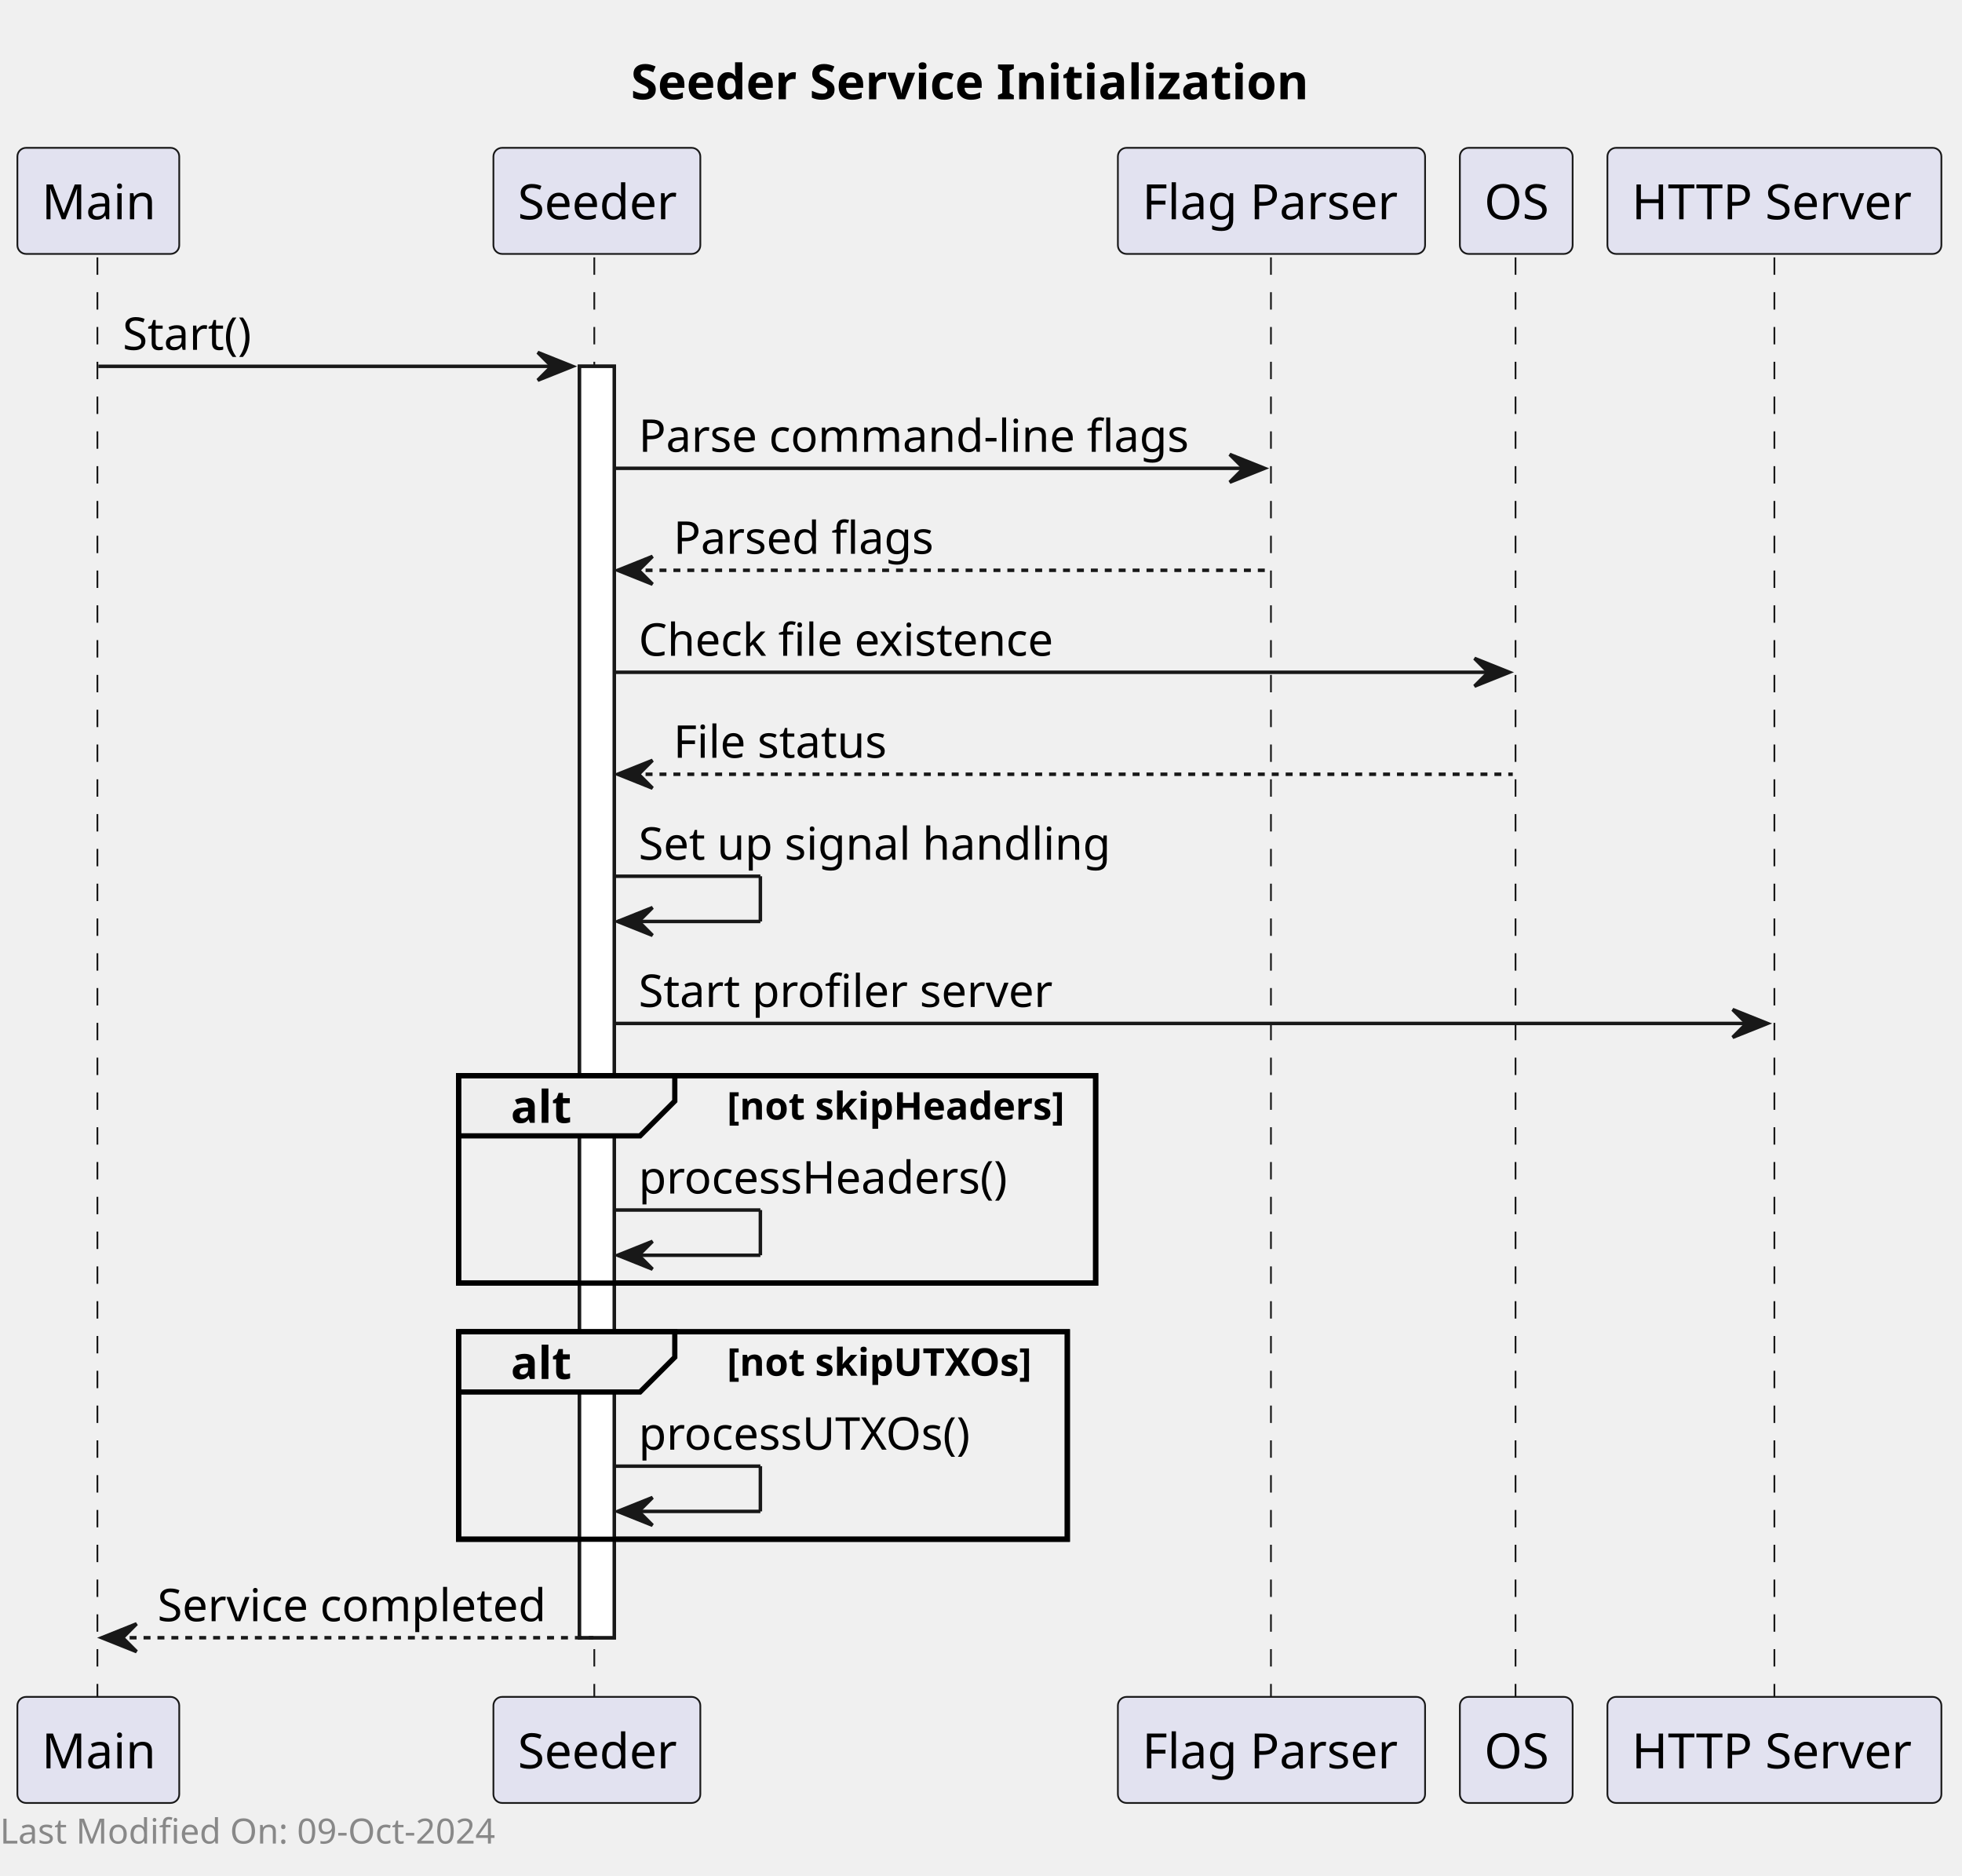
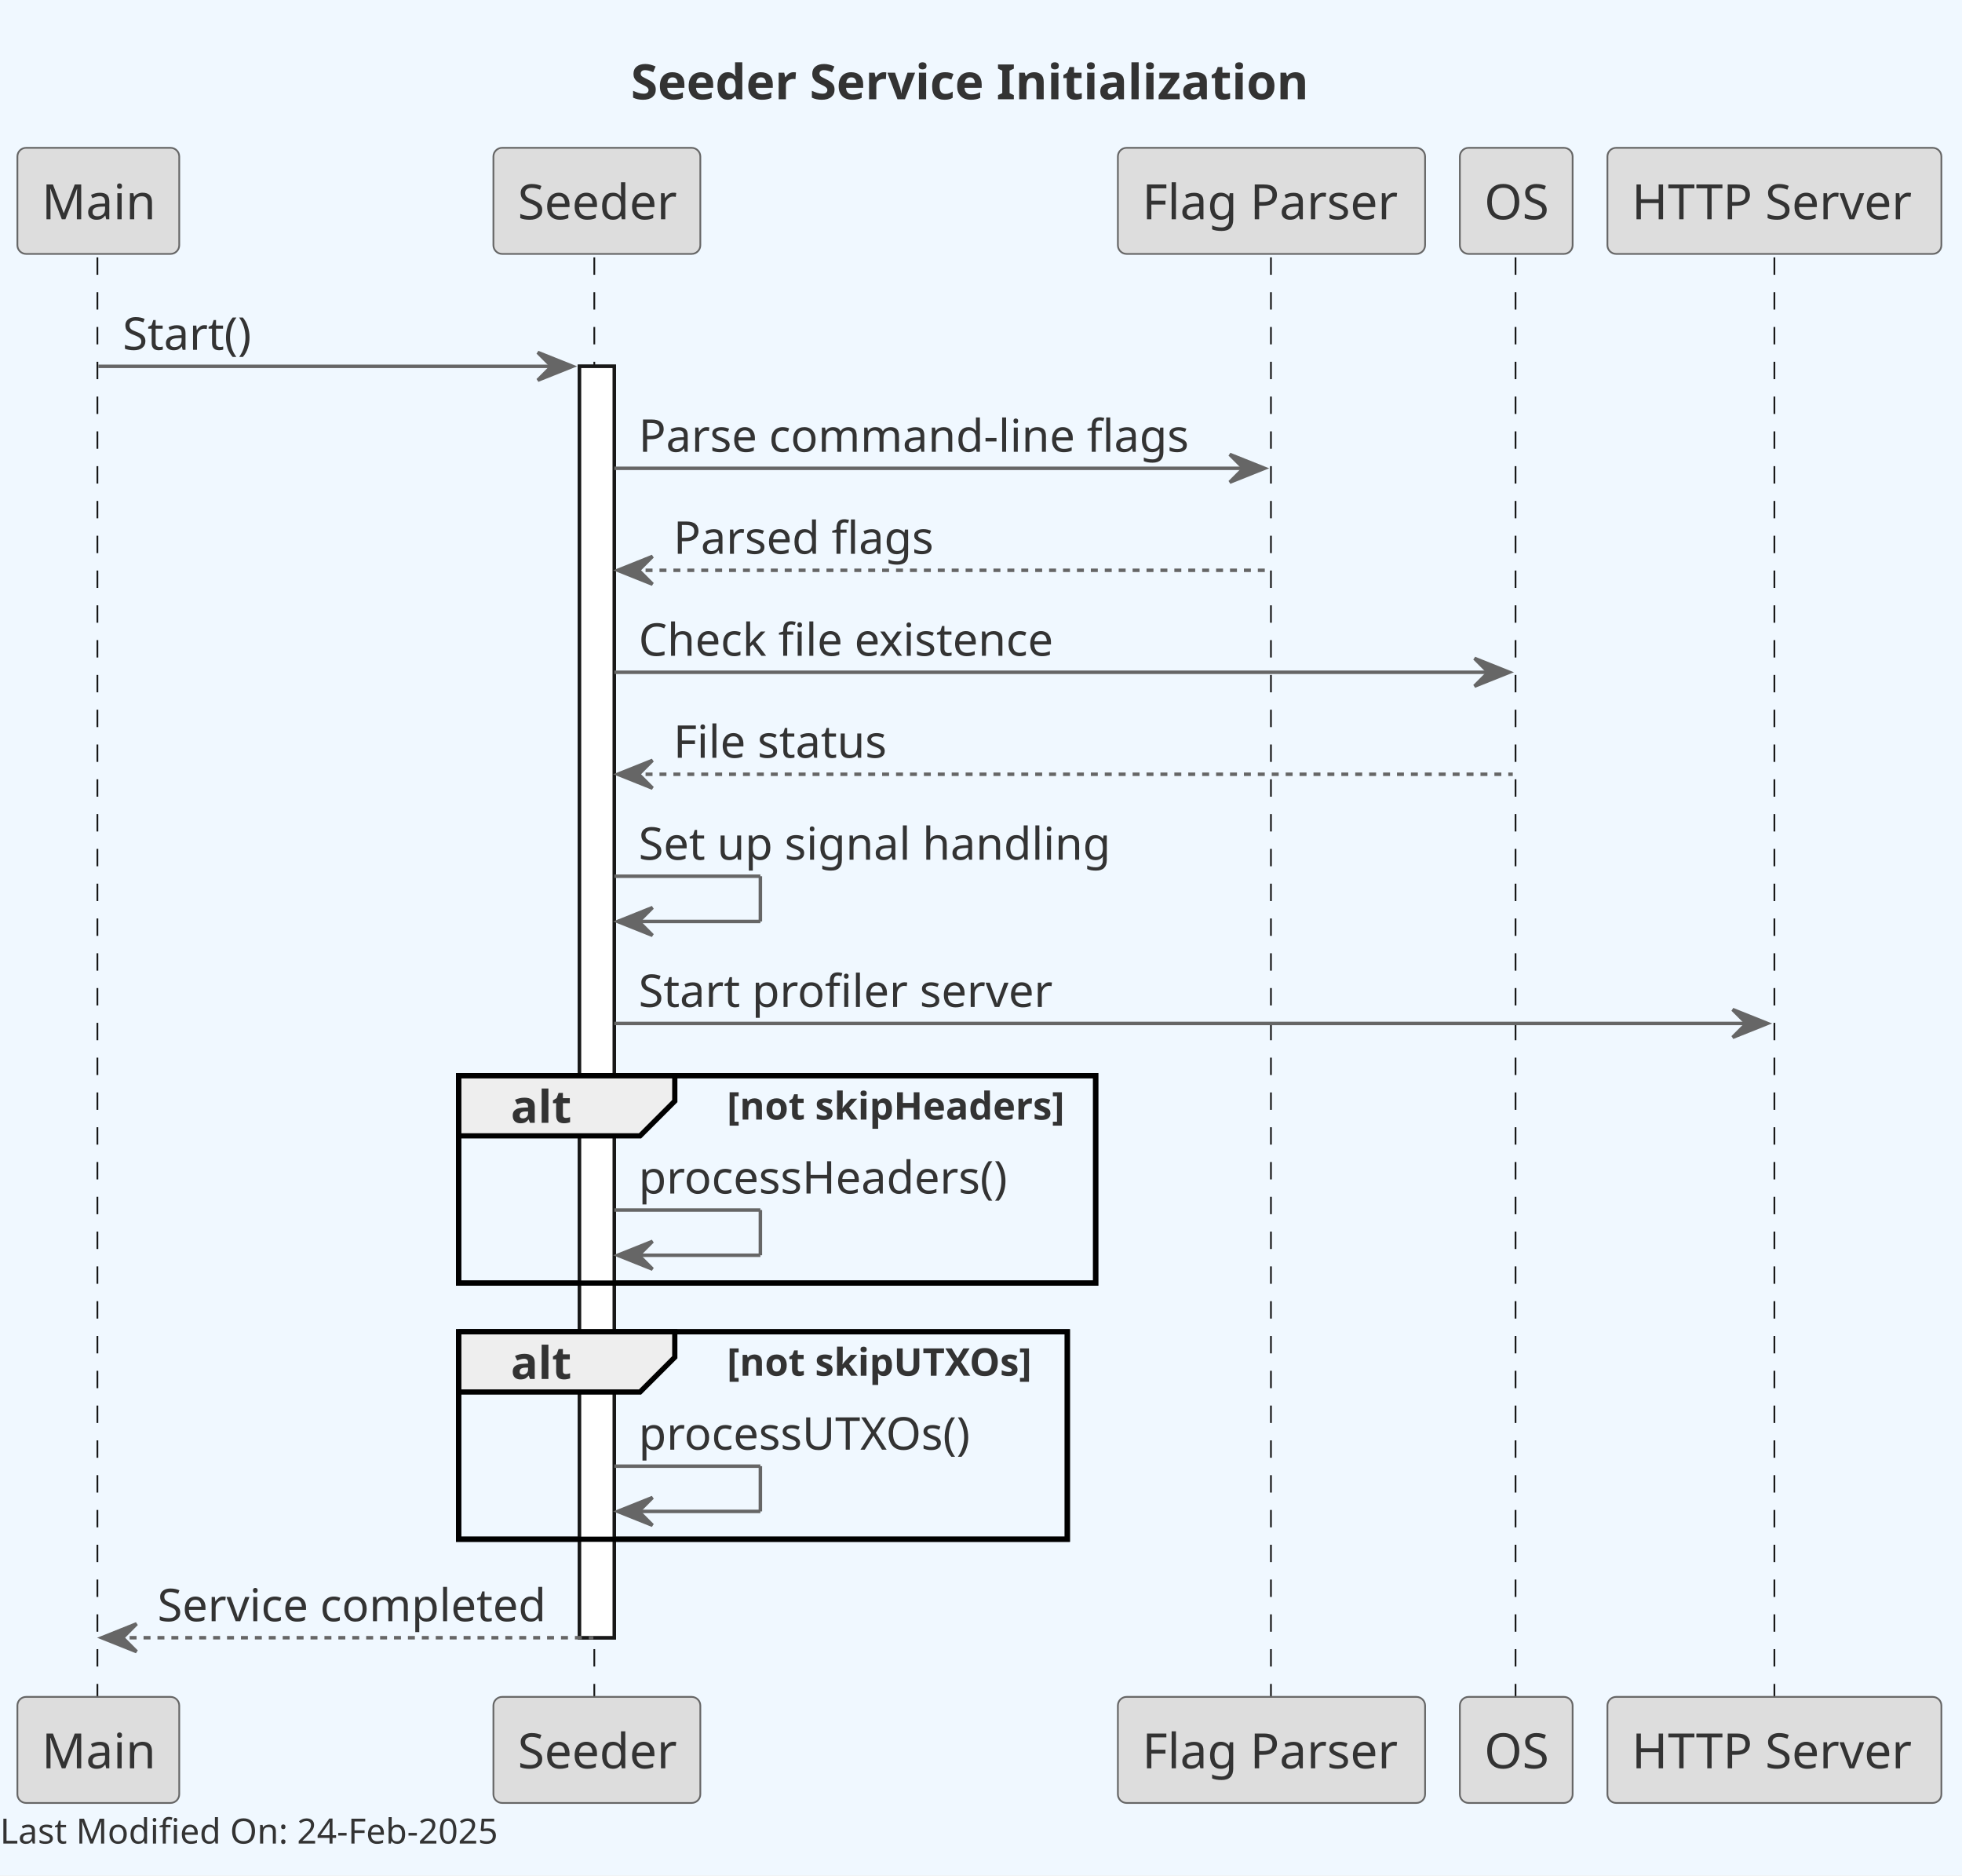
- <svg xmlns="http://www.w3.org/2000/svg" contentStyleType="text/css" height="539px" preserveAspectRatio="none" style="width:564px;height:539px;background:#FFFFFF;" version="1.1" viewBox="0 0 564 539" width="564px" zoomAndPan="magnify">
+ <svg xmlns="http://www.w3.org/2000/svg" contentStyleType="text/css" height="539px" preserveAspectRatio="none" style="width:564px;height:539px;background:#F0F8FF;" version="1.1" viewBox="0 0 564 539" width="564px" zoomAndPan="magnify">
  <defs />
  <g>
-     <text fill="#000000" font-family="sans-serif" font-size="14" font-weight="bold" lengthAdjust="spacing" textLength="199.37" x="181.353" y="28.535">Seeder Service Initialization</text>
+     <rect fill="#F0F8FF" height="539" style="stroke:none;stroke-width:1.0;" width="564" x="0" y="0" />
+     <text fill="#333333" font-family="sans-serif" font-size="14" font-weight="bold" lengthAdjust="spacing" textLength="199.37" x="181.353" y="28.535">Seeder Service Initialization</text>
    <rect fill="#FFFFFF" height="365.416" style="stroke:#181818;stroke-width:1.0;" width="10" x="166.578" y="105.287" />
    <rect fill="none" height="59.621" style="stroke:#000000;stroke-width:1.5;" width="183.121" x="131.838" y="309.15" />
    <rect fill="none" height="59.621" style="stroke:#000000;stroke-width:1.5;" width="174.973" x="131.838" y="382.772" />
    <line style="stroke:#181818;stroke-width:0.5;stroke-dasharray:5.0,5.0;" x1="28" x2="28" y1="73.977" y2="488.703" />
    <line style="stroke:#181818;stroke-width:0.5;stroke-dasharray:5.0,5.0;" x1="170.838" x2="170.838" y1="73.977" y2="488.703" />
    <line style="stroke:#181818;stroke-width:0.5;stroke-dasharray:5.0,5.0;" x1="365.349" x2="365.349" y1="73.977" y2="488.703" />
    <line style="stroke:#181818;stroke-width:0.5;stroke-dasharray:5.0,5.0;" x1="435.656" x2="435.656" y1="73.977" y2="488.703" />
    <line style="stroke:#181818;stroke-width:0.5;stroke-dasharray:5.0,5.0;" x1="510.072" x2="510.072" y1="73.977" y2="488.703" />
-     <rect fill="#E2E2F0" height="30.488" rx="2.5" ry="2.5" style="stroke:#181818;stroke-width:0.5;" width="46.525" x="5" y="42.488" />
-     <text fill="#000000" font-family="sans-serif" font-size="14" lengthAdjust="spacing" textLength="32.525" x="12" y="63.023">Main</text>
-     <rect fill="#E2E2F0" height="30.488" rx="2.5" ry="2.5" style="stroke:#181818;stroke-width:0.5;" width="46.525" x="5" y="487.703" />
-     <text fill="#000000" font-family="sans-serif" font-size="14" lengthAdjust="spacing" textLength="32.525" x="12" y="508.238">Main</text>
-     <rect fill="#E2E2F0" height="30.488" rx="2.5" ry="2.5" style="stroke:#181818;stroke-width:0.5;" width="59.48" x="141.838" y="42.488" />
-     <text fill="#000000" font-family="sans-serif" font-size="14" lengthAdjust="spacing" textLength="45.48" x="148.838" y="63.023">Seeder</text>
-     <rect fill="#E2E2F0" height="30.488" rx="2.5" ry="2.5" style="stroke:#181818;stroke-width:0.5;" width="59.48" x="141.838" y="487.703" />
-     <text fill="#000000" font-family="sans-serif" font-size="14" lengthAdjust="spacing" textLength="45.48" x="148.838" y="508.238">Seeder</text>
-     <rect fill="#E2E2F0" height="30.488" rx="2.5" ry="2.5" style="stroke:#181818;stroke-width:0.5;" width="88.307" x="321.349" y="42.488" />
-     <text fill="#000000" font-family="sans-serif" font-size="14" lengthAdjust="spacing" textLength="74.307" x="328.349" y="63.023">Flag Parser</text>
-     <rect fill="#E2E2F0" height="30.488" rx="2.5" ry="2.5" style="stroke:#181818;stroke-width:0.5;" width="88.307" x="321.349" y="487.703" />
-     <text fill="#000000" font-family="sans-serif" font-size="14" lengthAdjust="spacing" textLength="74.307" x="328.349" y="508.238">Flag Parser</text>
-     <rect fill="#E2E2F0" height="30.488" rx="2.5" ry="2.5" style="stroke:#181818;stroke-width:0.5;" width="32.416" x="419.656" y="42.488" />
-     <text fill="#000000" font-family="sans-serif" font-size="14" lengthAdjust="spacing" textLength="18.416" x="426.656" y="63.023">OS</text>
-     <rect fill="#E2E2F0" height="30.488" rx="2.5" ry="2.5" style="stroke:#181818;stroke-width:0.5;" width="32.416" x="419.656" y="487.703" />
-     <text fill="#000000" font-family="sans-serif" font-size="14" lengthAdjust="spacing" textLength="18.416" x="426.656" y="508.238">OS</text>
-     <rect fill="#E2E2F0" height="30.488" rx="2.5" ry="2.5" style="stroke:#181818;stroke-width:0.5;" width="96.004" x="462.072" y="42.488" />
-     <text fill="#000000" font-family="sans-serif" font-size="14" lengthAdjust="spacing" textLength="82.004" x="469.072" y="63.023">HTTP Server</text>
-     <rect fill="#E2E2F0" height="30.488" rx="2.5" ry="2.5" style="stroke:#181818;stroke-width:0.5;" width="96.004" x="462.072" y="487.703" />
-     <text fill="#000000" font-family="sans-serif" font-size="14" lengthAdjust="spacing" textLength="82.004" x="469.072" y="508.238">HTTP Server</text>
+     <rect fill="#DDDDDD" height="30.488" rx="2.5" ry="2.5" style="stroke:#666666;stroke-width:0.5;" width="46.525" x="5" y="42.488" />
+     <text fill="#333333" font-family="sans-serif" font-size="14" lengthAdjust="spacing" textLength="32.525" x="12" y="63.023">Main</text>
+     <rect fill="#DDDDDD" height="30.488" rx="2.5" ry="2.5" style="stroke:#666666;stroke-width:0.5;" width="46.525" x="5" y="487.703" />
+     <text fill="#333333" font-family="sans-serif" font-size="14" lengthAdjust="spacing" textLength="32.525" x="12" y="508.238">Main</text>
+     <rect fill="#DDDDDD" height="30.488" rx="2.5" ry="2.5" style="stroke:#666666;stroke-width:0.5;" width="59.48" x="141.838" y="42.488" />
+     <text fill="#333333" font-family="sans-serif" font-size="14" lengthAdjust="spacing" textLength="45.48" x="148.838" y="63.023">Seeder</text>
+     <rect fill="#DDDDDD" height="30.488" rx="2.5" ry="2.5" style="stroke:#666666;stroke-width:0.5;" width="59.48" x="141.838" y="487.703" />
+     <text fill="#333333" font-family="sans-serif" font-size="14" lengthAdjust="spacing" textLength="45.48" x="148.838" y="508.238">Seeder</text>
+     <rect fill="#DDDDDD" height="30.488" rx="2.5" ry="2.5" style="stroke:#666666;stroke-width:0.5;" width="88.307" x="321.349" y="42.488" />
+     <text fill="#333333" font-family="sans-serif" font-size="14" lengthAdjust="spacing" textLength="74.307" x="328.349" y="63.023">Flag Parser</text>
+     <rect fill="#DDDDDD" height="30.488" rx="2.5" ry="2.5" style="stroke:#666666;stroke-width:0.5;" width="88.307" x="321.349" y="487.703" />
+     <text fill="#333333" font-family="sans-serif" font-size="14" lengthAdjust="spacing" textLength="74.307" x="328.349" y="508.238">Flag Parser</text>
+     <rect fill="#DDDDDD" height="30.488" rx="2.5" ry="2.5" style="stroke:#666666;stroke-width:0.5;" width="32.416" x="419.656" y="42.488" />
+     <text fill="#333333" font-family="sans-serif" font-size="14" lengthAdjust="spacing" textLength="18.416" x="426.656" y="63.023">OS</text>
+     <rect fill="#DDDDDD" height="30.488" rx="2.5" ry="2.5" style="stroke:#666666;stroke-width:0.5;" width="32.416" x="419.656" y="487.703" />
+     <text fill="#333333" font-family="sans-serif" font-size="14" lengthAdjust="spacing" textLength="18.416" x="426.656" y="508.238">OS</text>
+     <rect fill="#DDDDDD" height="30.488" rx="2.5" ry="2.5" style="stroke:#666666;stroke-width:0.5;" width="96.004" x="462.072" y="42.488" />
+     <text fill="#333333" font-family="sans-serif" font-size="14" lengthAdjust="spacing" textLength="82.004" x="469.072" y="63.023">HTTP Server</text>
+     <rect fill="#DDDDDD" height="30.488" rx="2.5" ry="2.5" style="stroke:#666666;stroke-width:0.5;" width="96.004" x="462.072" y="487.703" />
+     <text fill="#333333" font-family="sans-serif" font-size="14" lengthAdjust="spacing" textLength="82.004" x="469.072" y="508.238">HTTP Server</text>
    <rect fill="#FFFFFF" height="365.416" style="stroke:#181818;stroke-width:1.0;" width="10" x="166.578" y="105.287" />
-     <polygon fill="#181818" points="154.578,101.287,164.578,105.287,154.578,109.287,158.578,105.287" style="stroke:#181818;stroke-width:1.0;" />
-     <line style="stroke:#181818;stroke-width:1.0;" x1="28.263" x2="160.578" y1="105.287" y2="105.287" />
-     <text fill="#000000" font-family="sans-serif" font-size="13" lengthAdjust="spacing" textLength="37.68" x="35.263" y="100.545">Start()</text>
-     <polygon fill="#181818" points="353.502,130.598,363.502,134.598,353.502,138.598,357.502,134.598" style="stroke:#181818;stroke-width:1.0;" />
-     <line style="stroke:#181818;stroke-width:1.0;" x1="176.578" x2="359.502" y1="134.598" y2="134.598" />
-     <text fill="#000000" font-family="sans-serif" font-size="13" lengthAdjust="spacing" textLength="164.925" x="183.578" y="129.856">Parse command-line flags</text>
-     <polygon fill="#181818" points="187.578,159.908,177.578,163.908,187.578,167.908,183.578,163.908" style="stroke:#181818;stroke-width:1.0;" />
-     <line style="stroke:#181818;stroke-width:1.0;stroke-dasharray:2.0,2.0;" x1="181.578" x2="364.502" y1="163.908" y2="163.908" />
-     <text fill="#000000" font-family="sans-serif" font-size="13" lengthAdjust="spacing" textLength="76.299" x="193.578" y="159.166">Parsed flags</text>
-     <polygon fill="#181818" points="423.864,189.219,433.864,193.219,423.864,197.219,427.864,193.219" style="stroke:#181818;stroke-width:1.0;" />
-     <line style="stroke:#181818;stroke-width:1.0;" x1="176.578" x2="429.864" y1="193.219" y2="193.219" />
-     <text fill="#000000" font-family="sans-serif" font-size="13" lengthAdjust="spacing" textLength="126.001" x="183.578" y="188.477">Check file existence</text>
-     <polygon fill="#181818" points="187.578,218.529,177.578,222.529,187.578,226.529,183.578,222.529" style="stroke:#181818;stroke-width:1.0;" />
-     <line style="stroke:#181818;stroke-width:1.0;stroke-dasharray:2.0,2.0;" x1="181.578" x2="434.864" y1="222.529" y2="222.529" />
-     <text fill="#000000" font-family="sans-serif" font-size="13" lengthAdjust="spacing" textLength="64.067" x="193.578" y="217.787">File status</text>
-     <line style="stroke:#181818;stroke-width:1.0;" x1="176.578" x2="218.578" y1="251.84" y2="251.84" />
-     <line style="stroke:#181818;stroke-width:1.0;" x1="218.578" x2="218.578" y1="251.84" y2="264.84" />
-     <line style="stroke:#181818;stroke-width:1.0;" x1="177.578" x2="218.578" y1="264.84" y2="264.84" />
-     <polygon fill="#181818" points="187.578,260.84,177.578,264.84,187.578,268.84,183.578,264.84" style="stroke:#181818;stroke-width:1.0;" />
-     <text fill="#000000" font-family="sans-serif" font-size="13" lengthAdjust="spacing" textLength="140.378" x="183.578" y="247.098">Set up signal handling</text>
-     <polygon fill="#181818" points="498.074,290.15,508.074,294.15,498.074,298.15,502.074,294.15" style="stroke:#181818;stroke-width:1.0;" />
-     <line style="stroke:#181818;stroke-width:1.0;" x1="176.578" x2="504.074" y1="294.15" y2="294.15" />
-     <text fill="#000000" font-family="sans-serif" font-size="13" lengthAdjust="spacing" textLength="122.275" x="183.578" y="289.408">Start profiler server</text>
+     <polygon fill="#666666" points="154.578,101.287,164.578,105.287,154.578,109.287,158.578,105.287" style="stroke:#666666;stroke-width:1.0;" />
+     <line style="stroke:#666666;stroke-width:1.0;" x1="28.263" x2="160.578" y1="105.287" y2="105.287" />
+     <text fill="#333333" font-family="sans-serif" font-size="13" lengthAdjust="spacing" textLength="37.68" x="35.263" y="100.545">Start()</text>
+     <polygon fill="#666666" points="353.502,130.598,363.502,134.598,353.502,138.598,357.502,134.598" style="stroke:#666666;stroke-width:1.0;" />
+     <line style="stroke:#666666;stroke-width:1.0;" x1="176.578" x2="359.502" y1="134.598" y2="134.598" />
+     <text fill="#333333" font-family="sans-serif" font-size="13" lengthAdjust="spacing" textLength="164.925" x="183.578" y="129.856">Parse command-line flags</text>
+     <polygon fill="#666666" points="187.578,159.908,177.578,163.908,187.578,167.908,183.578,163.908" style="stroke:#666666;stroke-width:1.0;" />
+     <line style="stroke:#666666;stroke-width:1.0;stroke-dasharray:2.0,2.0;" x1="181.578" x2="364.502" y1="163.908" y2="163.908" />
+     <text fill="#333333" font-family="sans-serif" font-size="13" lengthAdjust="spacing" textLength="76.299" x="193.578" y="159.166">Parsed flags</text>
+     <polygon fill="#666666" points="423.864,189.219,433.864,193.219,423.864,197.219,427.864,193.219" style="stroke:#666666;stroke-width:1.0;" />
+     <line style="stroke:#666666;stroke-width:1.0;" x1="176.578" x2="429.864" y1="193.219" y2="193.219" />
+     <text fill="#333333" font-family="sans-serif" font-size="13" lengthAdjust="spacing" textLength="126.001" x="183.578" y="188.477">Check file existence</text>
+     <polygon fill="#666666" points="187.578,218.529,177.578,222.529,187.578,226.529,183.578,222.529" style="stroke:#666666;stroke-width:1.0;" />
+     <line style="stroke:#666666;stroke-width:1.0;stroke-dasharray:2.0,2.0;" x1="181.578" x2="434.864" y1="222.529" y2="222.529" />
+     <text fill="#333333" font-family="sans-serif" font-size="13" lengthAdjust="spacing" textLength="64.067" x="193.578" y="217.787">File status</text>
+     <line style="stroke:#666666;stroke-width:1.0;" x1="176.578" x2="218.578" y1="251.84" y2="251.84" />
+     <line style="stroke:#666666;stroke-width:1.0;" x1="218.578" x2="218.578" y1="251.84" y2="264.84" />
+     <line style="stroke:#666666;stroke-width:1.0;" x1="177.578" x2="218.578" y1="264.84" y2="264.84" />
+     <polygon fill="#666666" points="187.578,260.84,177.578,264.84,187.578,268.84,183.578,264.84" style="stroke:#666666;stroke-width:1.0;" />
+     <text fill="#333333" font-family="sans-serif" font-size="13" lengthAdjust="spacing" textLength="140.378" x="183.578" y="247.098">Set up signal handling</text>
+     <polygon fill="#666666" points="498.074,290.15,508.074,294.15,498.074,298.15,502.074,294.15" style="stroke:#666666;stroke-width:1.0;" />
+     <line style="stroke:#666666;stroke-width:1.0;" x1="176.578" x2="504.074" y1="294.15" y2="294.15" />
+     <text fill="#333333" font-family="sans-serif" font-size="13" lengthAdjust="spacing" textLength="122.275" x="183.578" y="289.408">Start profiler server</text>
    <path d="M131.838,309.15 L193.977,309.15 L193.977,316.461 L183.977,326.461 L131.838,326.461 L131.838,309.15 " fill="#EEEEEE" style="stroke:#000000;stroke-width:1.5;" />
    <rect fill="none" height="59.621" style="stroke:#000000;stroke-width:1.5;" width="183.121" x="131.838" y="309.15" />
-     <text fill="#000000" font-family="sans-serif" font-size="13" font-weight="bold" lengthAdjust="spacing" textLength="17.139" x="146.838" y="322.719">alt</text>
-     <text fill="#000000" font-family="sans-serif" font-size="11" font-weight="bold" lengthAdjust="spacing" textLength="100.982" x="208.977" y="321.785">[not skipHeaders]</text>
-     <line style="stroke:#181818;stroke-width:1.0;" x1="176.578" x2="218.578" y1="347.772" y2="347.772" />
-     <line style="stroke:#181818;stroke-width:1.0;" x1="218.578" x2="218.578" y1="347.772" y2="360.772" />
-     <line style="stroke:#181818;stroke-width:1.0;" x1="177.578" x2="218.578" y1="360.772" y2="360.772" />
-     <polygon fill="#181818" points="187.578,356.772,177.578,360.772,187.578,364.772,183.578,360.772" style="stroke:#181818;stroke-width:1.0;" />
-     <text fill="#000000" font-family="sans-serif" font-size="13" lengthAdjust="spacing" textLength="108.443" x="183.578" y="343.029">processHeaders()</text>
+     <text fill="#333333" font-family="sans-serif" font-size="13" font-weight="bold" lengthAdjust="spacing" textLength="17.139" x="146.838" y="322.719">alt</text>
+     <text fill="#333333" font-family="sans-serif" font-size="11" font-weight="bold" lengthAdjust="spacing" textLength="100.982" x="208.977" y="321.785">[not skipHeaders]</text>
+     <line style="stroke:#666666;stroke-width:1.0;" x1="176.578" x2="218.578" y1="347.772" y2="347.772" />
+     <line style="stroke:#666666;stroke-width:1.0;" x1="218.578" x2="218.578" y1="347.772" y2="360.772" />
+     <line style="stroke:#666666;stroke-width:1.0;" x1="177.578" x2="218.578" y1="360.772" y2="360.772" />
+     <polygon fill="#666666" points="187.578,356.772,177.578,360.772,187.578,364.772,183.578,360.772" style="stroke:#666666;stroke-width:1.0;" />
+     <text fill="#333333" font-family="sans-serif" font-size="13" lengthAdjust="spacing" textLength="108.443" x="183.578" y="343.029">processHeaders()</text>
    <path d="M131.838,382.772 L193.977,382.772 L193.977,390.082 L183.977,400.082 L131.838,400.082 L131.838,382.772 " fill="#EEEEEE" style="stroke:#000000;stroke-width:1.5;" />
    <rect fill="none" height="59.621" style="stroke:#000000;stroke-width:1.5;" width="174.973" x="131.838" y="382.772" />
-     <text fill="#000000" font-family="sans-serif" font-size="13" font-weight="bold" lengthAdjust="spacing" textLength="17.139" x="146.838" y="396.34">alt</text>
-     <text fill="#000000" font-family="sans-serif" font-size="11" font-weight="bold" lengthAdjust="spacing" textLength="92.834" x="208.977" y="395.406">[not skipUTXOs]</text>
-     <line style="stroke:#181818;stroke-width:1.0;" x1="176.578" x2="218.578" y1="421.393" y2="421.393" />
-     <line style="stroke:#181818;stroke-width:1.0;" x1="218.578" x2="218.578" y1="421.393" y2="434.393" />
-     <line style="stroke:#181818;stroke-width:1.0;" x1="177.578" x2="218.578" y1="434.393" y2="434.393" />
-     <polygon fill="#181818" points="187.578,430.393,177.578,434.393,187.578,438.393,183.578,434.393" style="stroke:#181818;stroke-width:1.0;" />
-     <text fill="#000000" font-family="sans-serif" font-size="13" lengthAdjust="spacing" textLength="99.189" x="183.578" y="416.65">processUTXOs()</text>
-     <polygon fill="#181818" points="39.263,466.703,29.263,470.703,39.263,474.703,35.263,470.703" style="stroke:#181818;stroke-width:1.0;" />
-     <line style="stroke:#181818;stroke-width:1.0;stroke-dasharray:2.0,2.0;" x1="33.263" x2="170.578" y1="470.703" y2="470.703" />
-     <text fill="#000000" font-family="sans-serif" font-size="13" lengthAdjust="spacing" textLength="114.315" x="45.263" y="465.961">Service completed</text>
-     <text fill="#888888" font-family="sans-serif" font-size="10" lengthAdjust="spacing" textLength="154.839" x="0" y="529.859">Last Modified On: 09-Oct-2024</text>
+     <text fill="#333333" font-family="sans-serif" font-size="13" font-weight="bold" lengthAdjust="spacing" textLength="17.139" x="146.838" y="396.34">alt</text>
+     <text fill="#333333" font-family="sans-serif" font-size="11" font-weight="bold" lengthAdjust="spacing" textLength="92.834" x="208.977" y="395.406">[not skipUTXOs]</text>
+     <line style="stroke:#666666;stroke-width:1.0;" x1="176.578" x2="218.578" y1="421.393" y2="421.393" />
+     <line style="stroke:#666666;stroke-width:1.0;" x1="218.578" x2="218.578" y1="421.393" y2="434.393" />
+     <line style="stroke:#666666;stroke-width:1.0;" x1="177.578" x2="218.578" y1="434.393" y2="434.393" />
+     <polygon fill="#666666" points="187.578,430.393,177.578,434.393,187.578,438.393,183.578,434.393" style="stroke:#666666;stroke-width:1.0;" />
+     <text fill="#333333" font-family="sans-serif" font-size="13" lengthAdjust="spacing" textLength="99.189" x="183.578" y="416.65">processUTXOs()</text>
+     <polygon fill="#666666" points="39.263,466.703,29.263,470.703,39.263,474.703,35.263,470.703" style="stroke:#666666;stroke-width:1.0;" />
+     <line style="stroke:#666666;stroke-width:1.0;stroke-dasharray:2.0,2.0;" x1="33.263" x2="170.578" y1="470.703" y2="470.703" />
+     <text fill="#333333" font-family="sans-serif" font-size="13" lengthAdjust="spacing" textLength="114.315" x="45.263" y="465.961">Service completed</text>
+     <text fill="#333333" font-family="sans-serif" font-size="10" lengthAdjust="spacing" textLength="155.435" x="0" y="529.859">Last Modified On: 24-Feb-2025</text>
  </g>
</svg>
